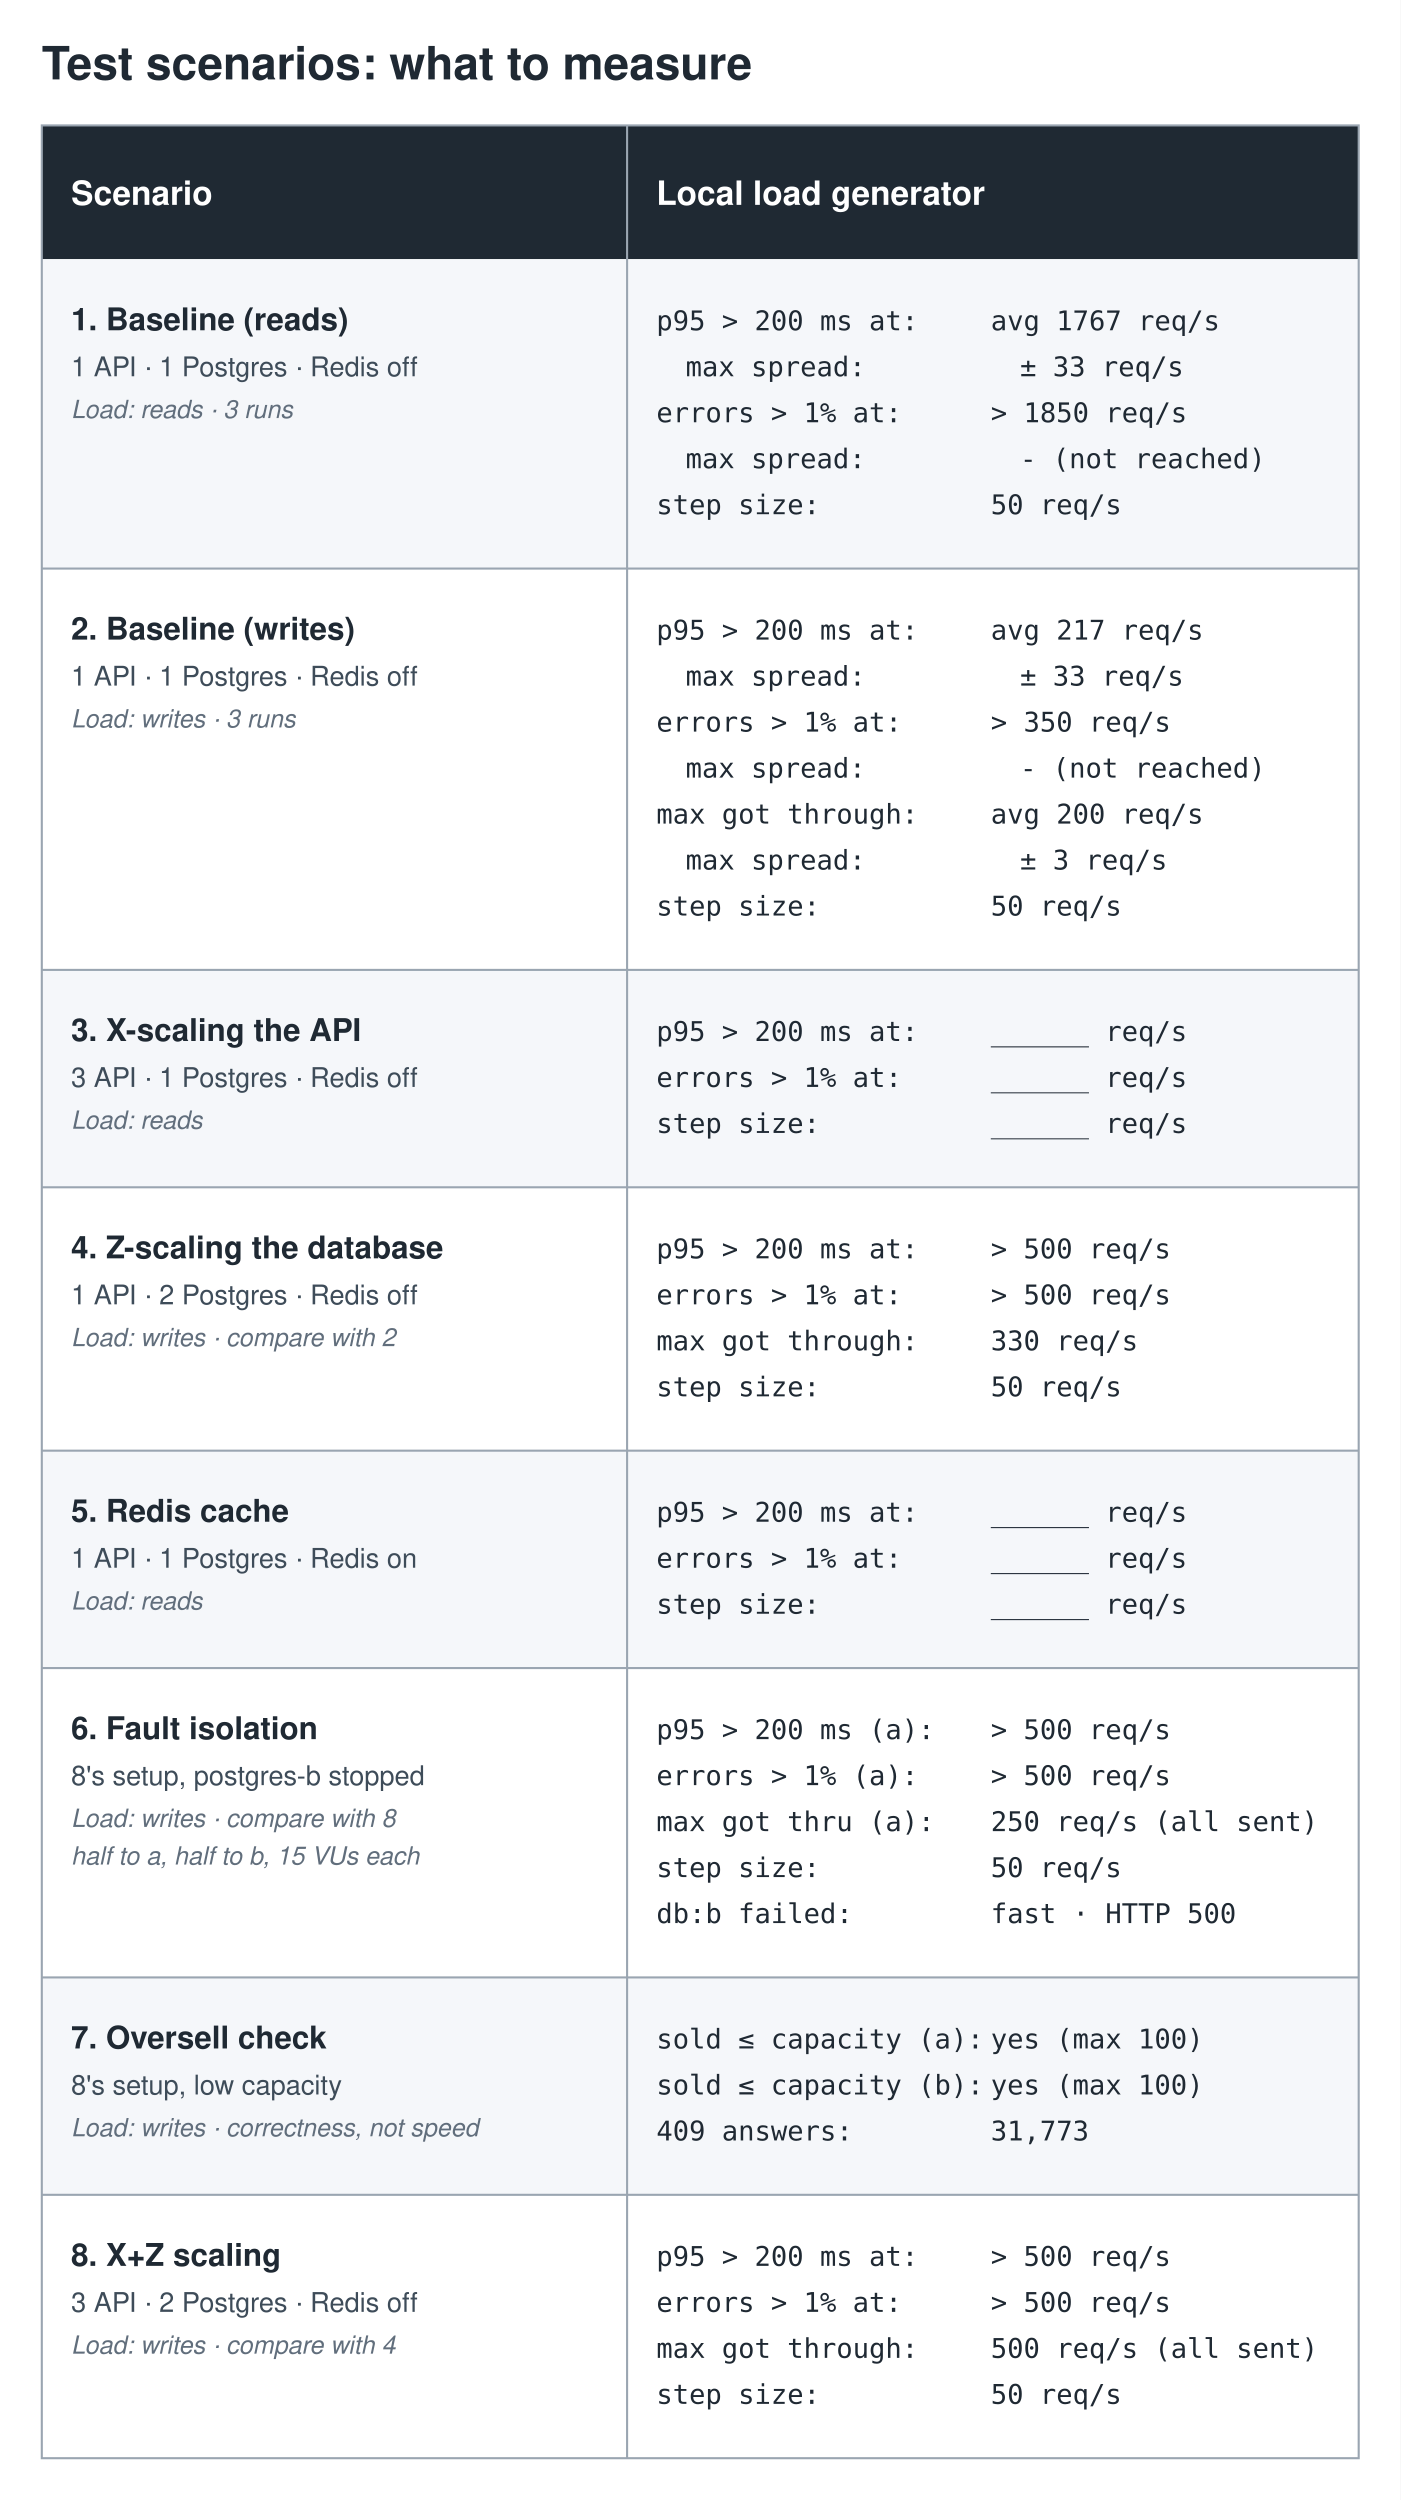
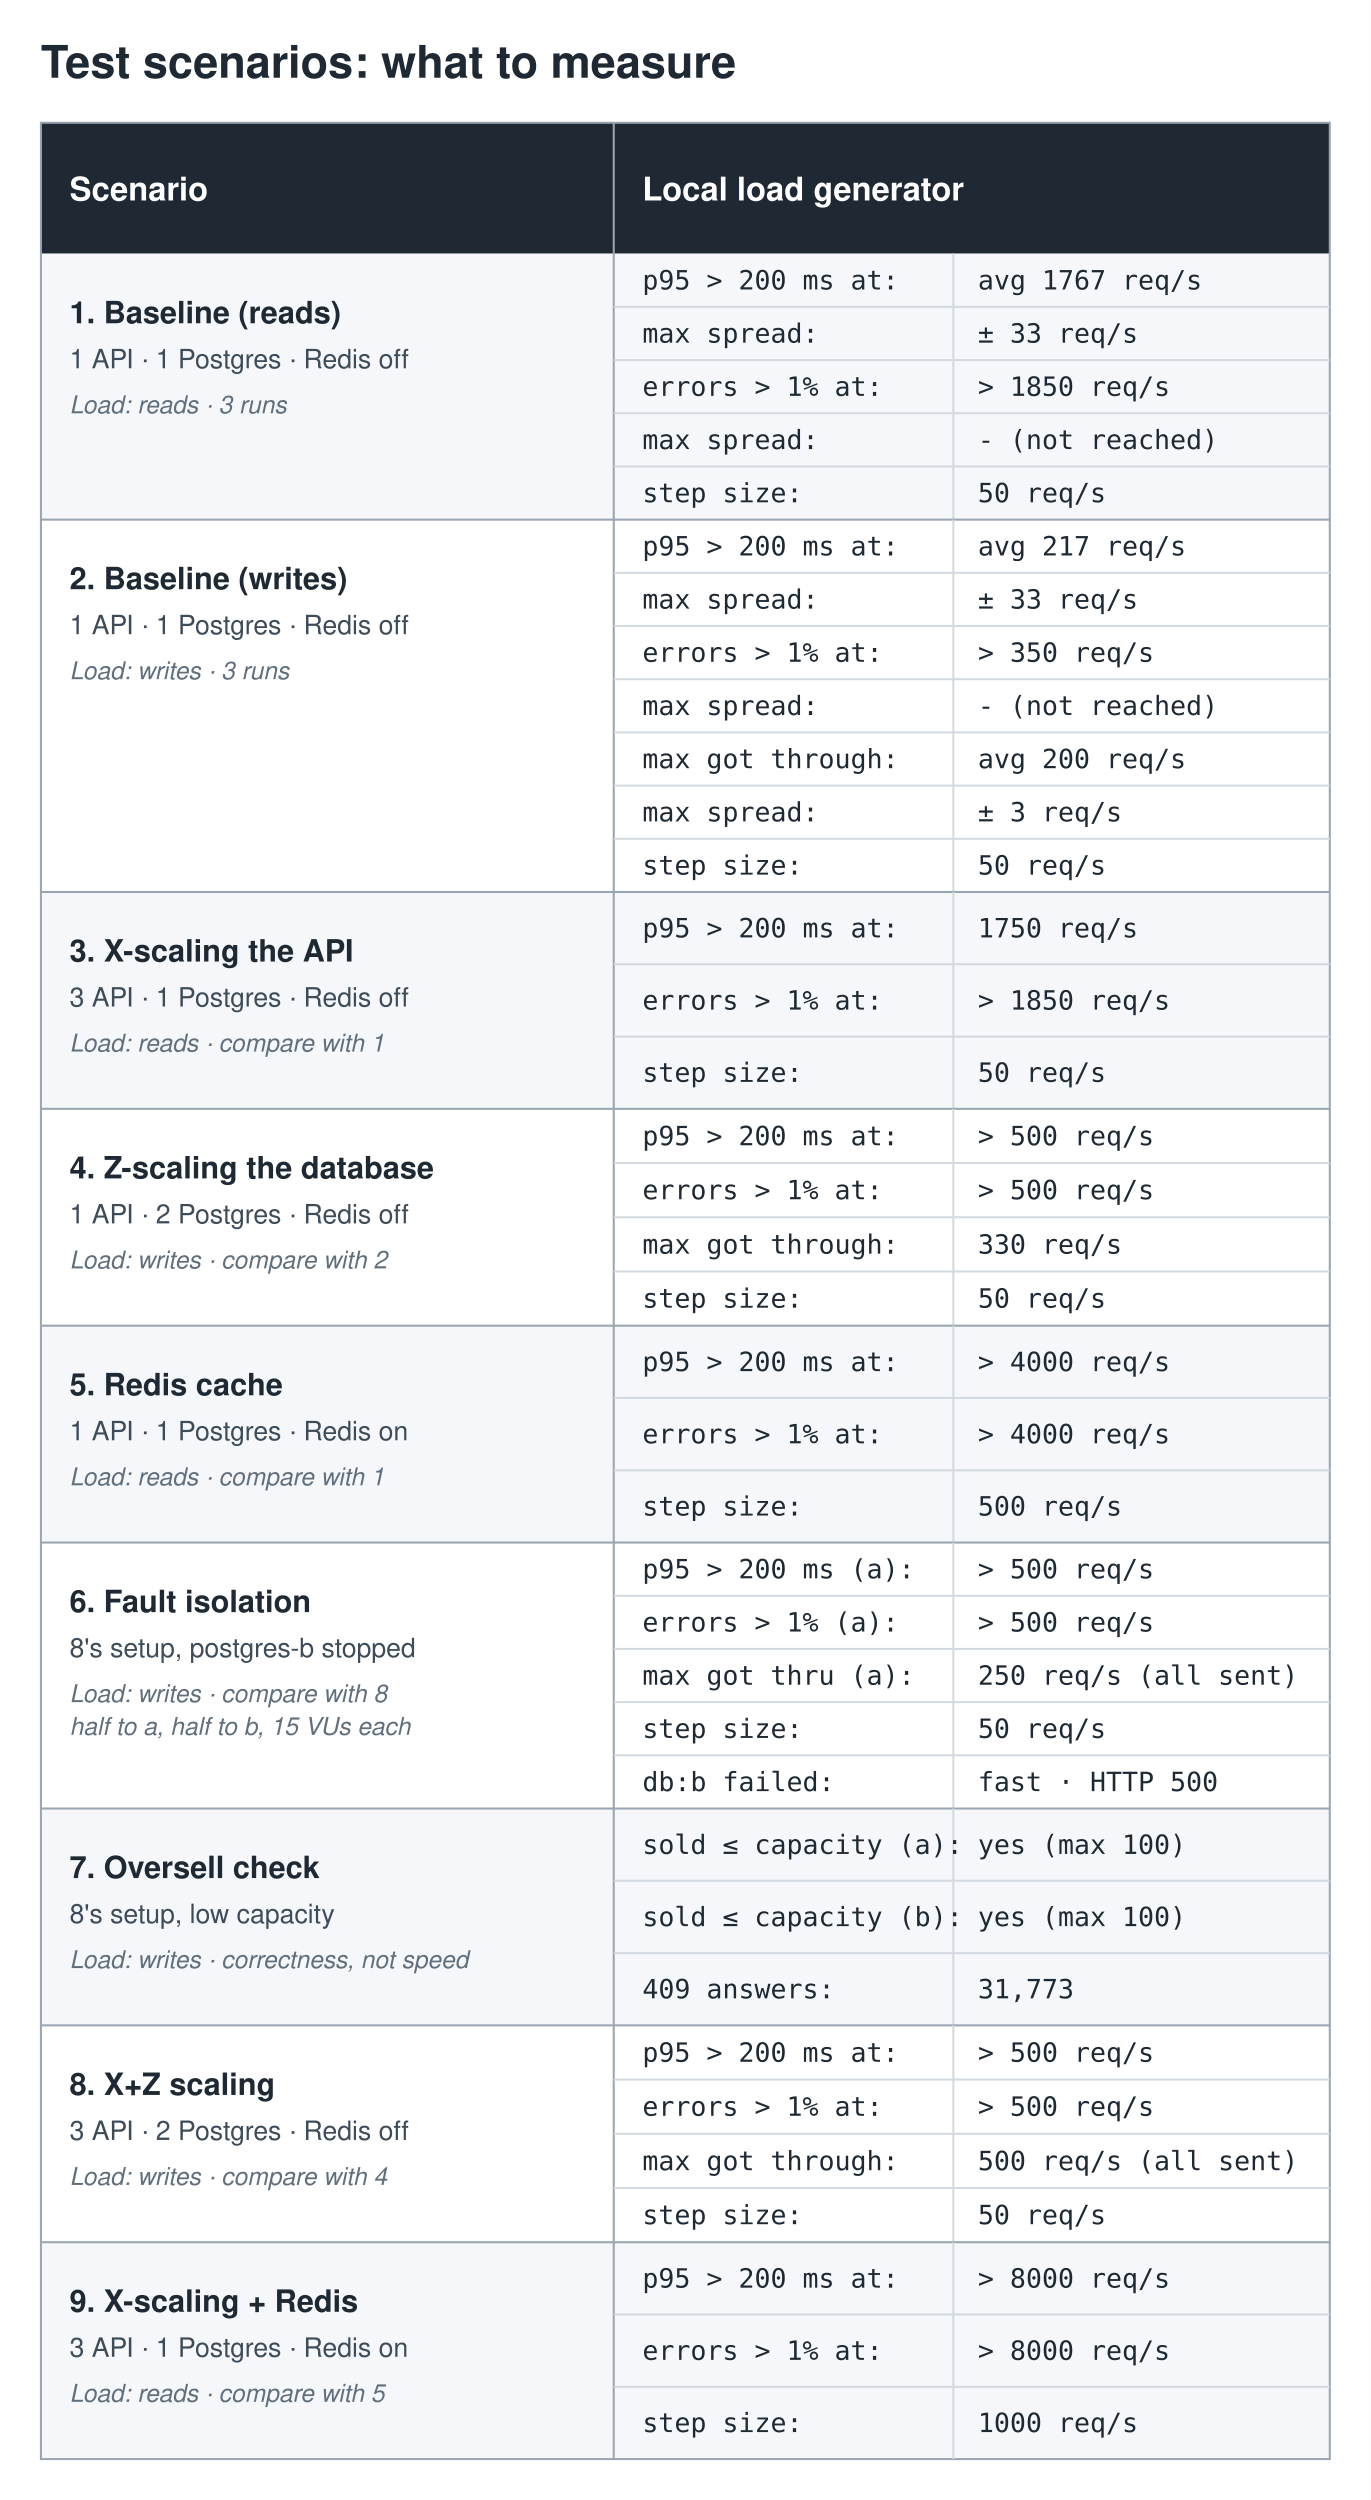
- <svg xmlns="http://www.w3.org/2000/svg" width="670" height="1196" viewBox="0 0 670 1196" font-family="Segoe UI, Helvetica, Arial, sans-serif">
-   <rect width="670" height="1196" fill="#ffffff" />
+ <svg xmlns="http://www.w3.org/2000/svg" width="670" height="1222" viewBox="0 0 670 1222" font-family="Segoe UI, Helvetica, Arial, sans-serif">
+   <rect width="670" height="1222" fill="#ffffff" />
  <text x="20" y="38" font-size="22" font-weight="bold" fill="#1f2933">Test scenarios: what to measure</text>
  <rect x="20" y="60" width="630" height="64" fill="#1f2933" />
  <text x="34" y="98" font-size="16" font-weight="bold" fill="#ffffff">Scenario</text>
  <text x="314" y="98" font-size="16" font-weight="bold" fill="#ffffff">Local load generator</text>
-   <rect x="20" y="124" width="630" height="148" fill="#f5f7fa" />
-   <rect x="20" y="272" width="630" height="192" fill="#ffffff" />
-   <rect x="20" y="464" width="630" height="104" fill="#f5f7fa" />
-   <rect x="20" y="568" width="630" height="126" fill="#ffffff" />
-   <rect x="20" y="694" width="630" height="104" fill="#f5f7fa" />
-   <rect x="20" y="798" width="630" height="148" fill="#ffffff" />
-   <rect x="20" y="946" width="630" height="104" fill="#f5f7fa" />
-   <rect x="20" y="1050" width="630" height="126" fill="#ffffff" />
+   <rect x="20" y="124" width="630" height="130" fill="#f5f7fa" />
+   <rect x="20" y="254" width="630" height="182" fill="#ffffff" />
+   <rect x="20" y="436" width="630" height="106" fill="#f5f7fa" />
+   <rect x="20" y="542" width="630" height="106" fill="#ffffff" />
+   <rect x="20" y="648" width="630" height="106" fill="#f5f7fa" />
+   <rect x="20" y="754" width="630" height="130" fill="#ffffff" />
+   <rect x="20" y="884" width="630" height="106" fill="#f5f7fa" />
+   <rect x="20" y="990" width="630" height="106" fill="#ffffff" />
+   <rect x="20" y="1096" width="630" height="106" fill="#f5f7fa" />
  <g stroke="#9aa5b1" stroke-width="1" fill="none">
-     <rect x="20" y="60" width="630" height="1116" />
-     <line x1="300" y1="60" x2="300" y2="1176" />
-     <line x1="20" y1="272" x2="650" y2="272" />
-     <line x1="20" y1="464" x2="650" y2="464" />
-     <line x1="20" y1="568" x2="650" y2="568" />
-     <line x1="20" y1="694" x2="650" y2="694" />
-     <line x1="20" y1="798" x2="650" y2="798" />
-     <line x1="20" y1="946" x2="650" y2="946" />
-     <line x1="20" y1="1050" x2="650" y2="1050" />
+     <rect x="20" y="60" width="630" height="1142" />
+     <line x1="300" y1="60" x2="300" y2="1202" />
+     <line x1="300" y1="150.0" x2="650" y2="150.0" stroke="#d3d9e0" />
+     <line x1="300" y1="176.0" x2="650" y2="176.0" stroke="#d3d9e0" />
+     <line x1="300" y1="202.0" x2="650" y2="202.0" stroke="#d3d9e0" />
+     <line x1="300" y1="228.0" x2="650" y2="228.0" stroke="#d3d9e0" />
+     <line x1="466" y1="124" x2="466" y2="254" stroke="#d3d9e0" />
+     <line x1="20" y1="254" x2="650" y2="254" />
+     <line x1="300" y1="280.0" x2="650" y2="280.0" stroke="#d3d9e0" />
+     <line x1="300" y1="306.0" x2="650" y2="306.0" stroke="#d3d9e0" />
+     <line x1="300" y1="332.0" x2="650" y2="332.0" stroke="#d3d9e0" />
+     <line x1="300" y1="358.0" x2="650" y2="358.0" stroke="#d3d9e0" />
+     <line x1="300" y1="384.0" x2="650" y2="384.0" stroke="#d3d9e0" />
+     <line x1="300" y1="410.0" x2="650" y2="410.0" stroke="#d3d9e0" />
+     <line x1="466" y1="254" x2="466" y2="436" stroke="#d3d9e0" />
+     <line x1="20" y1="436" x2="650" y2="436" />
+     <line x1="300" y1="471.3" x2="650" y2="471.3" stroke="#d3d9e0" />
+     <line x1="300" y1="506.7" x2="650" y2="506.7" stroke="#d3d9e0" />
+     <line x1="466" y1="436" x2="466" y2="542" stroke="#d3d9e0" />
+     <line x1="20" y1="542" x2="650" y2="542" />
+     <line x1="300" y1="568.5" x2="650" y2="568.5" stroke="#d3d9e0" />
+     <line x1="300" y1="595.0" x2="650" y2="595.0" stroke="#d3d9e0" />
+     <line x1="300" y1="621.5" x2="650" y2="621.5" stroke="#d3d9e0" />
+     <line x1="466" y1="542" x2="466" y2="648" stroke="#d3d9e0" />
+     <line x1="20" y1="648" x2="650" y2="648" />
+     <line x1="300" y1="683.3" x2="650" y2="683.3" stroke="#d3d9e0" />
+     <line x1="300" y1="718.7" x2="650" y2="718.7" stroke="#d3d9e0" />
+     <line x1="466" y1="648" x2="466" y2="754" stroke="#d3d9e0" />
+     <line x1="20" y1="754" x2="650" y2="754" />
+     <line x1="300" y1="780.0" x2="650" y2="780.0" stroke="#d3d9e0" />
+     <line x1="300" y1="806.0" x2="650" y2="806.0" stroke="#d3d9e0" />
+     <line x1="300" y1="832.0" x2="650" y2="832.0" stroke="#d3d9e0" />
+     <line x1="300" y1="858.0" x2="650" y2="858.0" stroke="#d3d9e0" />
+     <line x1="466" y1="754" x2="466" y2="884" stroke="#d3d9e0" />
+     <line x1="20" y1="884" x2="650" y2="884" />
+     <line x1="300" y1="919.3" x2="650" y2="919.3" stroke="#d3d9e0" />
+     <line x1="300" y1="954.7" x2="650" y2="954.7" stroke="#d3d9e0" />
+     <line x1="466" y1="884" x2="466" y2="990" stroke="#d3d9e0" />
+     <line x1="20" y1="990" x2="650" y2="990" />
+     <line x1="300" y1="1016.5" x2="650" y2="1016.5" stroke="#d3d9e0" />
+     <line x1="300" y1="1043.0" x2="650" y2="1043.0" stroke="#d3d9e0" />
+     <line x1="300" y1="1069.5" x2="650" y2="1069.5" stroke="#d3d9e0" />
+     <line x1="466" y1="990" x2="466" y2="1096" stroke="#d3d9e0" />
+     <line x1="20" y1="1096" x2="650" y2="1096" />
+     <line x1="300" y1="1131.3" x2="650" y2="1131.3" stroke="#d3d9e0" />
+     <line x1="300" y1="1166.7" x2="650" y2="1166.7" stroke="#d3d9e0" />
+     <line x1="466" y1="1096" x2="466" y2="1202" stroke="#d3d9e0" />
  </g>
  <text x="34" y="158" font-size="15" font-weight="bold" fill="#1f2933">1. Baseline (reads)</text>
  <text x="34" y="180" font-size="13" fill="#3e4c59">1 API · 1 Postgres · Redis off</text>
-   <text x="34" y="200" font-size="12" font-style="italic" fill="#616e7c">Load: reads · 3 runs</text>
+   <text x="34" y="202" font-size="12" font-style="italic" fill="#616e7c">Load: reads · 3 runs</text>
  <g font-family="Consolas, Menlo, monospace" font-size="13" fill="#1f2933">
-     <text x="314" y="158">p95 &gt; 200 ms at:</text>
-     <text x="474" y="158">avg 1767 req/s</text>
-     <text x="328" y="180">max spread:</text>
-     <text x="488" y="180">± 33 req/s</text>
-     <text x="314" y="202">errors &gt; 1% at:</text>
-     <text x="474" y="202">&gt; 1850 req/s</text>
-     <text x="328" y="224">max spread:</text>
-     <text x="488" y="224">- (not reached)</text>
-     <text x="314" y="246">step size:</text>
-     <text x="474" y="246">50 req/s</text>
+     <text x="314" y="141.5">p95 &gt; 200 ms at:</text>
+     <text x="478" y="141.5">avg 1767 req/s</text>
+     <text x="314" y="167.5">max spread:</text>
+     <text x="478" y="167.5">± 33 req/s</text>
+     <text x="314" y="193.5">errors &gt; 1% at:</text>
+     <text x="478" y="193.5">&gt; 1850 req/s</text>
+     <text x="314" y="219.5">max spread:</text>
+     <text x="478" y="219.5">- (not reached)</text>
+     <text x="314" y="245.5">step size:</text>
+     <text x="478" y="245.5">50 req/s</text>
  </g>
-   <text x="34" y="306" font-size="15" font-weight="bold" fill="#1f2933">2. Baseline (writes)</text>
-   <text x="34" y="328" font-size="13" fill="#3e4c59">1 API · 1 Postgres · Redis off</text>
-   <text x="34" y="348" font-size="12" font-style="italic" fill="#616e7c">Load: writes · 3 runs</text>
+   <text x="34" y="288" font-size="15" font-weight="bold" fill="#1f2933">2. Baseline (writes)</text>
+   <text x="34" y="310" font-size="13" fill="#3e4c59">1 API · 1 Postgres · Redis off</text>
+   <text x="34" y="332" font-size="12" font-style="italic" fill="#616e7c">Load: writes · 3 runs</text>
  <g font-family="Consolas, Menlo, monospace" font-size="13" fill="#1f2933">
-     <text x="314" y="306">p95 &gt; 200 ms at:</text>
-     <text x="474" y="306">avg 217 req/s</text>
-     <text x="328" y="328">max spread:</text>
-     <text x="488" y="328">± 33 req/s</text>
-     <text x="314" y="350">errors &gt; 1% at:</text>
-     <text x="474" y="350">&gt; 350 req/s</text>
-     <text x="328" y="372">max spread:</text>
-     <text x="488" y="372">- (not reached)</text>
-     <text x="314" y="394">max got through:</text>
-     <text x="474" y="394">avg 200 req/s</text>
-     <text x="328" y="416">max spread:</text>
-     <text x="488" y="416">± 3 req/s</text>
-     <text x="314" y="438">step size:</text>
-     <text x="474" y="438">50 req/s</text>
+     <text x="314" y="271.5">p95 &gt; 200 ms at:</text>
+     <text x="478" y="271.5">avg 217 req/s</text>
+     <text x="314" y="297.5">max spread:</text>
+     <text x="478" y="297.5">± 33 req/s</text>
+     <text x="314" y="323.5">errors &gt; 1% at:</text>
+     <text x="478" y="323.5">&gt; 350 req/s</text>
+     <text x="314" y="349.5">max spread:</text>
+     <text x="478" y="349.5">- (not reached)</text>
+     <text x="314" y="375.5">max got through:</text>
+     <text x="478" y="375.5">avg 200 req/s</text>
+     <text x="314" y="401.5">max spread:</text>
+     <text x="478" y="401.5">± 3 req/s</text>
+     <text x="314" y="427.5">step size:</text>
+     <text x="478" y="427.5">50 req/s</text>
  </g>
-   <text x="34" y="498" font-size="15" font-weight="bold" fill="#1f2933">3. X-scaling the API</text>
-   <text x="34" y="520" font-size="13" fill="#3e4c59">3 API · 1 Postgres · Redis off</text>
-   <text x="34" y="540" font-size="12" font-style="italic" fill="#616e7c">Load: reads</text>
+   <text x="34" y="470" font-size="15" font-weight="bold" fill="#1f2933">3. X-scaling the API</text>
+   <text x="34" y="492" font-size="13" fill="#3e4c59">3 API · 1 Postgres · Redis off</text>
+   <text x="34" y="514" font-size="12" font-style="italic" fill="#616e7c">Load: reads · compare with 1</text>
  <g font-family="Consolas, Menlo, monospace" font-size="13" fill="#1f2933">
-     <text x="314" y="498">p95 &gt; 200 ms at:</text>
-     <text x="474" y="498">______ req/s</text>
-     <text x="314" y="520">errors &gt; 1% at:</text>
-     <text x="474" y="520">______ req/s</text>
-     <text x="314" y="542">step size:</text>
-     <text x="474" y="542">______ req/s</text>
+     <text x="314" y="458.2">p95 &gt; 200 ms at:</text>
+     <text x="478" y="458.2">1750 req/s</text>
+     <text x="314" y="493.5">errors &gt; 1% at:</text>
+     <text x="478" y="493.5">&gt; 1850 req/s</text>
+     <text x="314" y="528.8">step size:</text>
+     <text x="478" y="528.8">50 req/s</text>
  </g>
-   <text x="34" y="602" font-size="15" font-weight="bold" fill="#1f2933">4. Z-scaling the database</text>
-   <text x="34" y="624" font-size="13" fill="#3e4c59">1 API · 2 Postgres · Redis off</text>
-   <text x="34" y="644" font-size="12" font-style="italic" fill="#616e7c">Load: writes · compare with 2</text>
+   <text x="34" y="576" font-size="15" font-weight="bold" fill="#1f2933">4. Z-scaling the database</text>
+   <text x="34" y="598" font-size="13" fill="#3e4c59">1 API · 2 Postgres · Redis off</text>
+   <text x="34" y="620" font-size="12" font-style="italic" fill="#616e7c">Load: writes · compare with 2</text>
  <g font-family="Consolas, Menlo, monospace" font-size="13" fill="#1f2933">
-     <text x="314" y="602">p95 &gt; 200 ms at:</text>
-     <text x="474" y="602">&gt; 500 req/s</text>
-     <text x="314" y="624">errors &gt; 1% at:</text>
-     <text x="474" y="624">&gt; 500 req/s</text>
-     <text x="314" y="646">max got through:</text>
-     <text x="474" y="646">330 req/s</text>
-     <text x="314" y="668">step size:</text>
-     <text x="474" y="668">50 req/s</text>
+     <text x="314" y="559.8">p95 &gt; 200 ms at:</text>
+     <text x="478" y="559.8">&gt; 500 req/s</text>
+     <text x="314" y="586.2">errors &gt; 1% at:</text>
+     <text x="478" y="586.2">&gt; 500 req/s</text>
+     <text x="314" y="612.8">max got through:</text>
+     <text x="478" y="612.8">330 req/s</text>
+     <text x="314" y="639.2">step size:</text>
+     <text x="478" y="639.2">50 req/s</text>
  </g>
-   <text x="34" y="728" font-size="15" font-weight="bold" fill="#1f2933">5. Redis cache</text>
-   <text x="34" y="750" font-size="13" fill="#3e4c59">1 API · 1 Postgres · Redis on</text>
-   <text x="34" y="770" font-size="12" font-style="italic" fill="#616e7c">Load: reads</text>
+   <text x="34" y="682" font-size="15" font-weight="bold" fill="#1f2933">5. Redis cache</text>
+   <text x="34" y="704" font-size="13" fill="#3e4c59">1 API · 1 Postgres · Redis on</text>
+   <text x="34" y="726" font-size="12" font-style="italic" fill="#616e7c">Load: reads · compare with 1</text>
  <g font-family="Consolas, Menlo, monospace" font-size="13" fill="#1f2933">
-     <text x="314" y="728">p95 &gt; 200 ms at:</text>
-     <text x="474" y="728">______ req/s</text>
-     <text x="314" y="750">errors &gt; 1% at:</text>
-     <text x="474" y="750">______ req/s</text>
-     <text x="314" y="772">step size:</text>
-     <text x="474" y="772">______ req/s</text>
+     <text x="314" y="670.2">p95 &gt; 200 ms at:</text>
+     <text x="478" y="670.2">&gt; 4000 req/s</text>
+     <text x="314" y="705.5">errors &gt; 1% at:</text>
+     <text x="478" y="705.5">&gt; 4000 req/s</text>
+     <text x="314" y="740.8">step size:</text>
+     <text x="478" y="740.8">500 req/s</text>
  </g>
-   <text x="34" y="832" font-size="15" font-weight="bold" fill="#1f2933">6. Fault isolation</text>
-   <text x="34" y="854" font-size="13" fill="#3e4c59">8's setup, postgres-b stopped</text>
-   <text x="34" y="874" font-size="12" font-style="italic" fill="#616e7c">Load: writes · compare with 8</text>
-   <text x="34" y="892" font-size="12" font-style="italic" fill="#616e7c">half to a, half to b, 15 VUs each</text>
+   <text x="34" y="788" font-size="15" font-weight="bold" fill="#1f2933">6. Fault isolation</text>
+   <text x="34" y="810" font-size="13" fill="#3e4c59">8's setup, postgres-b stopped</text>
+   <text x="34" y="832" font-size="12" font-style="italic" fill="#616e7c">Load: writes · compare with 8</text>
+   <text x="34" y="848" font-size="12" font-style="italic" fill="#616e7c">half to a, half to b, 15 VUs each</text>
  <g font-family="Consolas, Menlo, monospace" font-size="13" fill="#1f2933">
-     <text x="314" y="832">p95 &gt; 200 ms (a):</text>
-     <text x="474" y="832">&gt; 500 req/s</text>
-     <text x="314" y="854">errors &gt; 1% (a):</text>
-     <text x="474" y="854">&gt; 500 req/s</text>
-     <text x="314" y="876">max got thru (a):</text>
-     <text x="474" y="876">250 req/s (all sent)</text>
-     <text x="314" y="898">step size:</text>
-     <text x="474" y="898">50 req/s</text>
-     <text x="314" y="920">db:b failed:</text>
-     <text x="474" y="920">fast · HTTP 500</text>
+     <text x="314" y="771.5">p95 &gt; 200 ms (a):</text>
+     <text x="478" y="771.5">&gt; 500 req/s</text>
+     <text x="314" y="797.5">errors &gt; 1% (a):</text>
+     <text x="478" y="797.5">&gt; 500 req/s</text>
+     <text x="314" y="823.5">max got thru (a):</text>
+     <text x="478" y="823.5">250 req/s (all sent)</text>
+     <text x="314" y="849.5">step size:</text>
+     <text x="478" y="849.5">50 req/s</text>
+     <text x="314" y="875.5">db:b failed:</text>
+     <text x="478" y="875.5">fast · HTTP 500</text>
  </g>
-   <text x="34" y="980" font-size="15" font-weight="bold" fill="#1f2933">7. Oversell check</text>
-   <text x="34" y="1002" font-size="13" fill="#3e4c59">8's setup, low capacity</text>
-   <text x="34" y="1022" font-size="12" font-style="italic" fill="#616e7c">Load: writes · correctness, not speed</text>
+   <text x="34" y="918" font-size="15" font-weight="bold" fill="#1f2933">7. Oversell check</text>
+   <text x="34" y="940" font-size="13" fill="#3e4c59">8's setup, low capacity</text>
+   <text x="34" y="962" font-size="12" font-style="italic" fill="#616e7c">Load: writes · correctness, not speed</text>
  <g font-family="Consolas, Menlo, monospace" font-size="13" fill="#1f2933">
-     <text x="314" y="980">sold ≤ capacity (a):</text>
-     <text x="474" y="980">yes (max 100)</text>
-     <text x="314" y="1002">sold ≤ capacity (b):</text>
-     <text x="474" y="1002">yes (max 100)</text>
-     <text x="314" y="1024">409 answers:</text>
-     <text x="474" y="1024">31,773</text>
+     <text x="314" y="906.2">sold ≤ capacity (a):</text>
+     <text x="478" y="906.2">yes (max 100)</text>
+     <text x="314" y="941.5">sold ≤ capacity (b):</text>
+     <text x="478" y="941.5">yes (max 100)</text>
+     <text x="314" y="976.8">409 answers:</text>
+     <text x="478" y="976.8">31,773</text>
  </g>
-   <text x="34" y="1084" font-size="15" font-weight="bold" fill="#1f2933">8. X+Z scaling</text>
-   <text x="34" y="1106" font-size="13" fill="#3e4c59">3 API · 2 Postgres · Redis off</text>
-   <text x="34" y="1126" font-size="12" font-style="italic" fill="#616e7c">Load: writes · compare with 4</text>
+   <text x="34" y="1024" font-size="15" font-weight="bold" fill="#1f2933">8. X+Z scaling</text>
+   <text x="34" y="1046" font-size="13" fill="#3e4c59">3 API · 2 Postgres · Redis off</text>
+   <text x="34" y="1068" font-size="12" font-style="italic" fill="#616e7c">Load: writes · compare with 4</text>
  <g font-family="Consolas, Menlo, monospace" font-size="13" fill="#1f2933">
-     <text x="314" y="1084">p95 &gt; 200 ms at:</text>
-     <text x="474" y="1084">&gt; 500 req/s</text>
-     <text x="314" y="1106">errors &gt; 1% at:</text>
-     <text x="474" y="1106">&gt; 500 req/s</text>
-     <text x="314" y="1128">max got through:</text>
-     <text x="474" y="1128">500 req/s (all sent)</text>
-     <text x="314" y="1150">step size:</text>
-     <text x="474" y="1150">50 req/s</text>
+     <text x="314" y="1007.8">p95 &gt; 200 ms at:</text>
+     <text x="478" y="1007.8">&gt; 500 req/s</text>
+     <text x="314" y="1034.2">errors &gt; 1% at:</text>
+     <text x="478" y="1034.2">&gt; 500 req/s</text>
+     <text x="314" y="1060.8">max got through:</text>
+     <text x="478" y="1060.8">500 req/s (all sent)</text>
+     <text x="314" y="1087.2">step size:</text>
+     <text x="478" y="1087.2">50 req/s</text>
+   </g>
+   <text x="34" y="1130" font-size="15" font-weight="bold" fill="#1f2933">9. X-scaling + Redis</text>
+   <text x="34" y="1152" font-size="13" fill="#3e4c59">3 API · 1 Postgres · Redis on</text>
+   <text x="34" y="1174" font-size="12" font-style="italic" fill="#616e7c">Load: reads · compare with 5</text>
+   <g font-family="Consolas, Menlo, monospace" font-size="13" fill="#1f2933">
+     <text x="314" y="1118.2">p95 &gt; 200 ms at:</text>
+     <text x="478" y="1118.2">&gt; 8000 req/s</text>
+     <text x="314" y="1153.5">errors &gt; 1% at:</text>
+     <text x="478" y="1153.5">&gt; 8000 req/s</text>
+     <text x="314" y="1188.8">step size:</text>
+     <text x="478" y="1188.8">1000 req/s</text>
  </g>
</svg>
